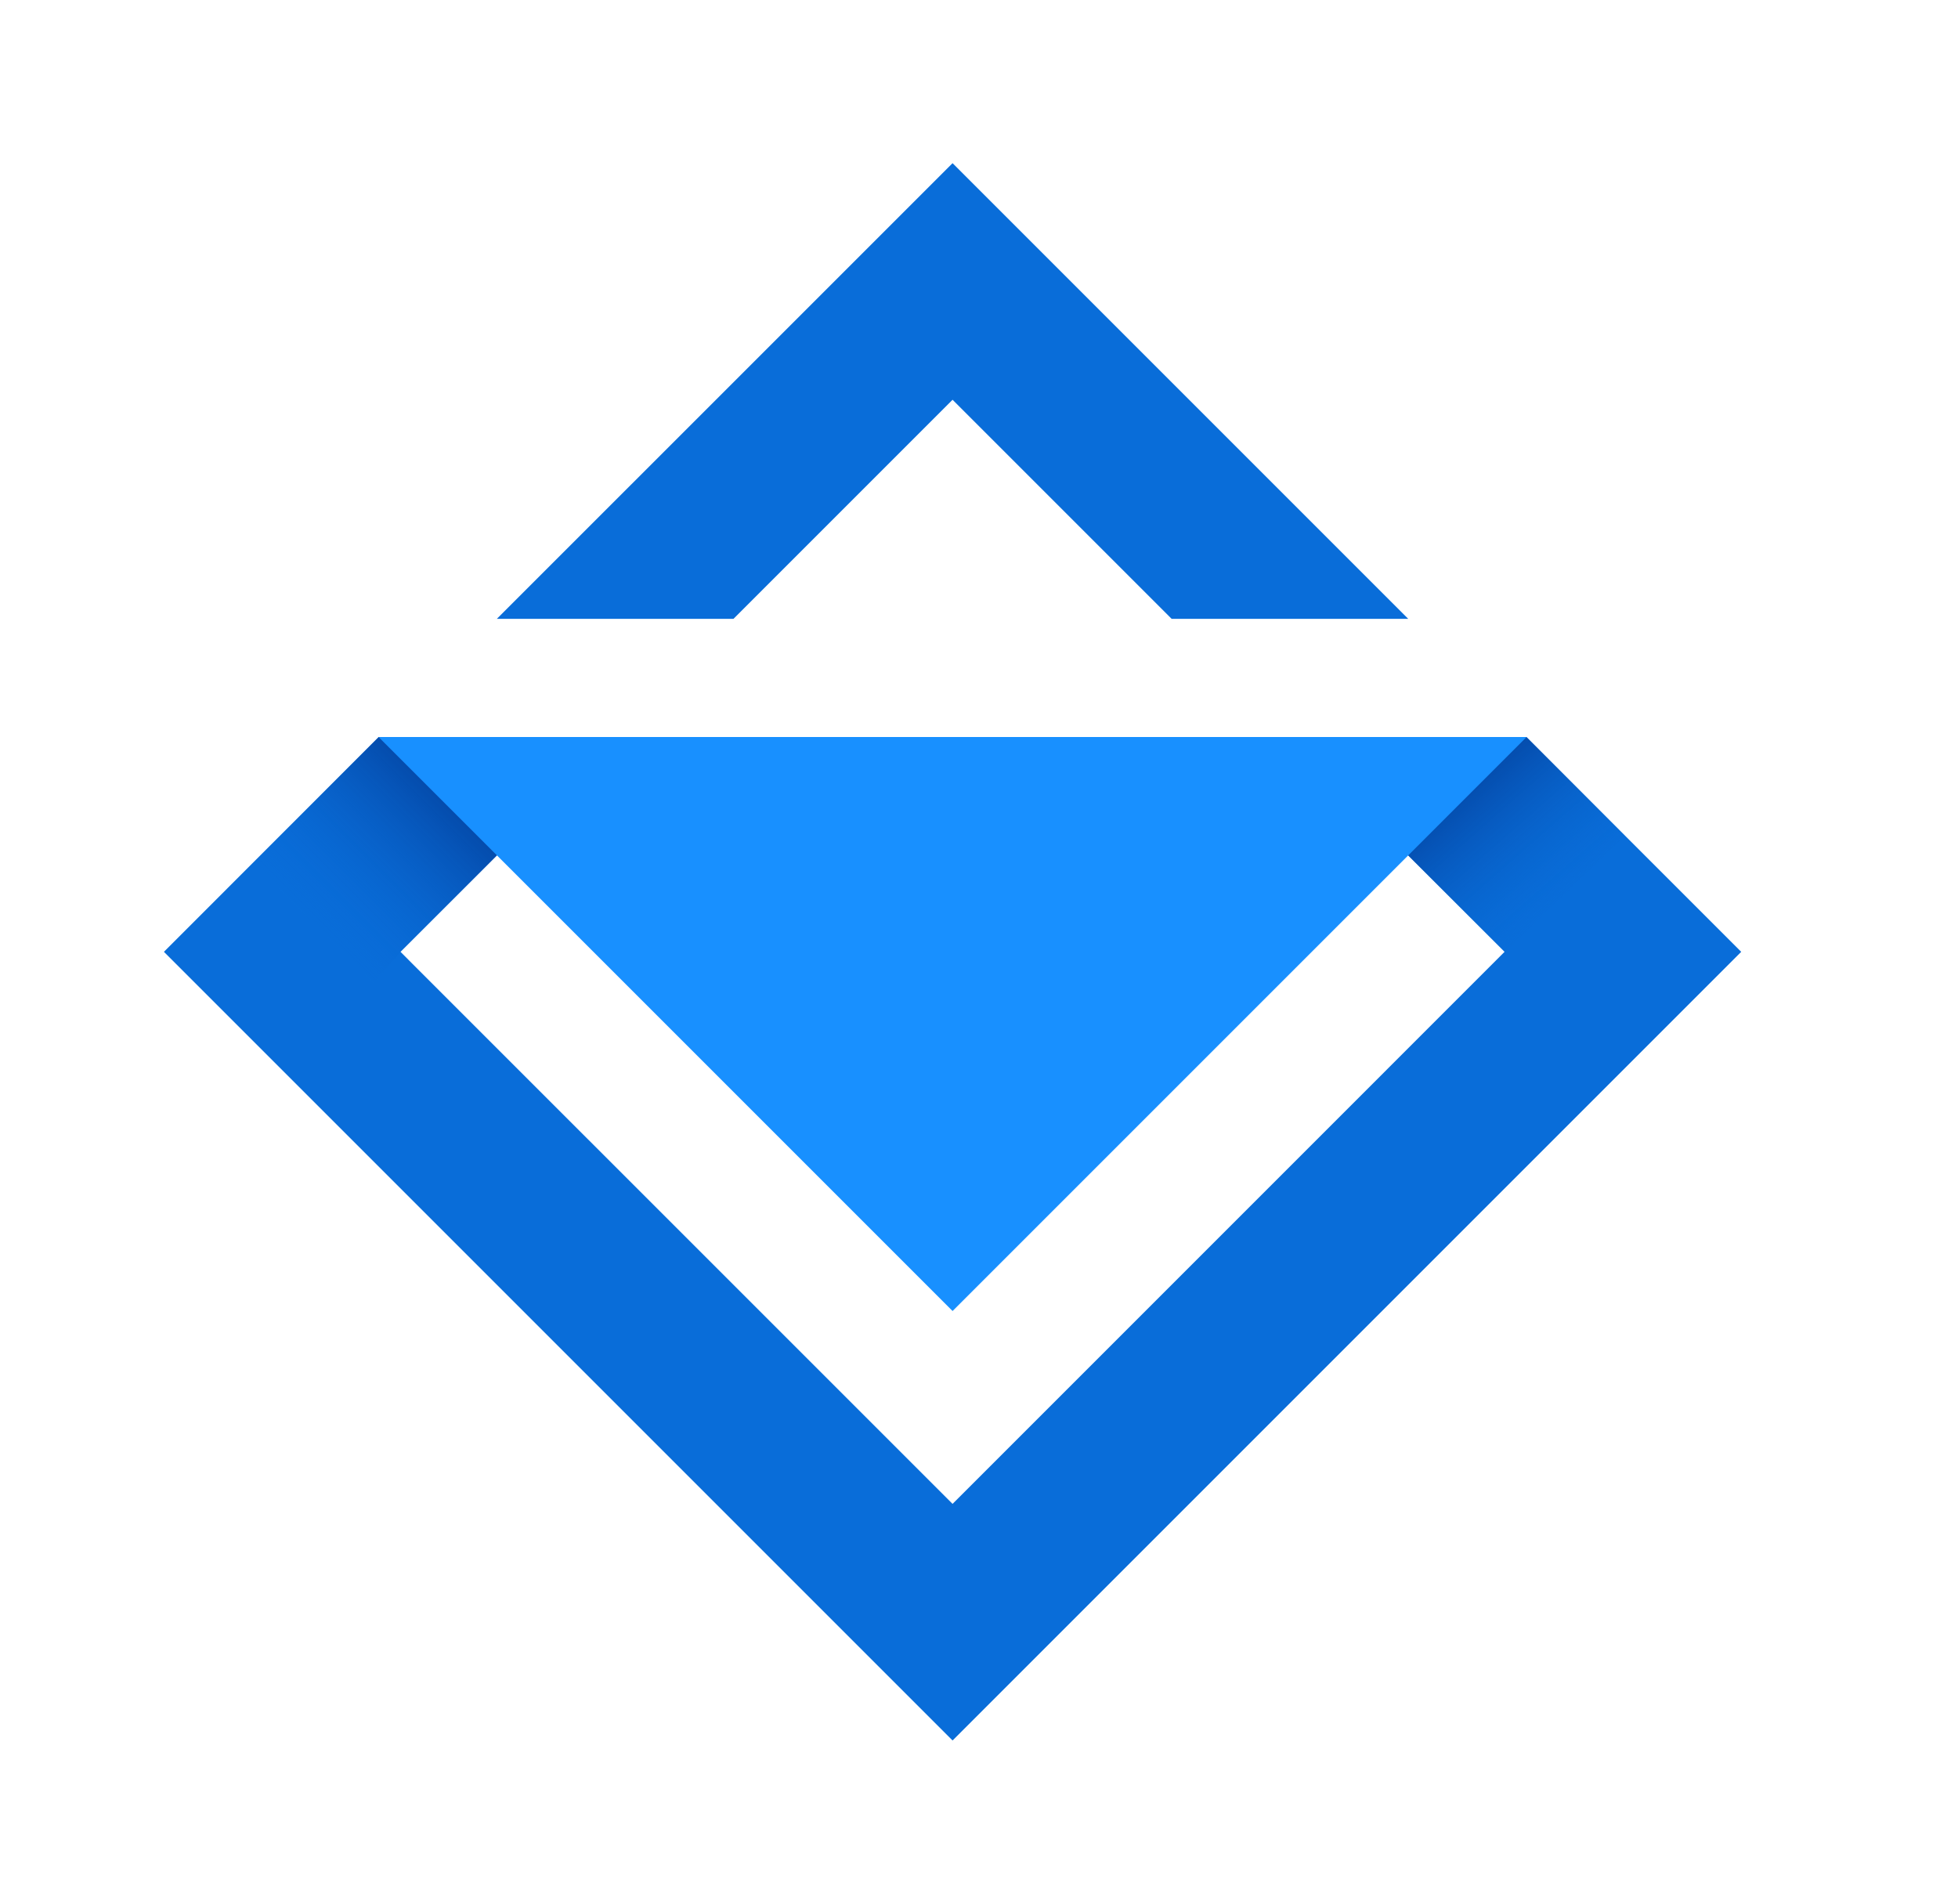
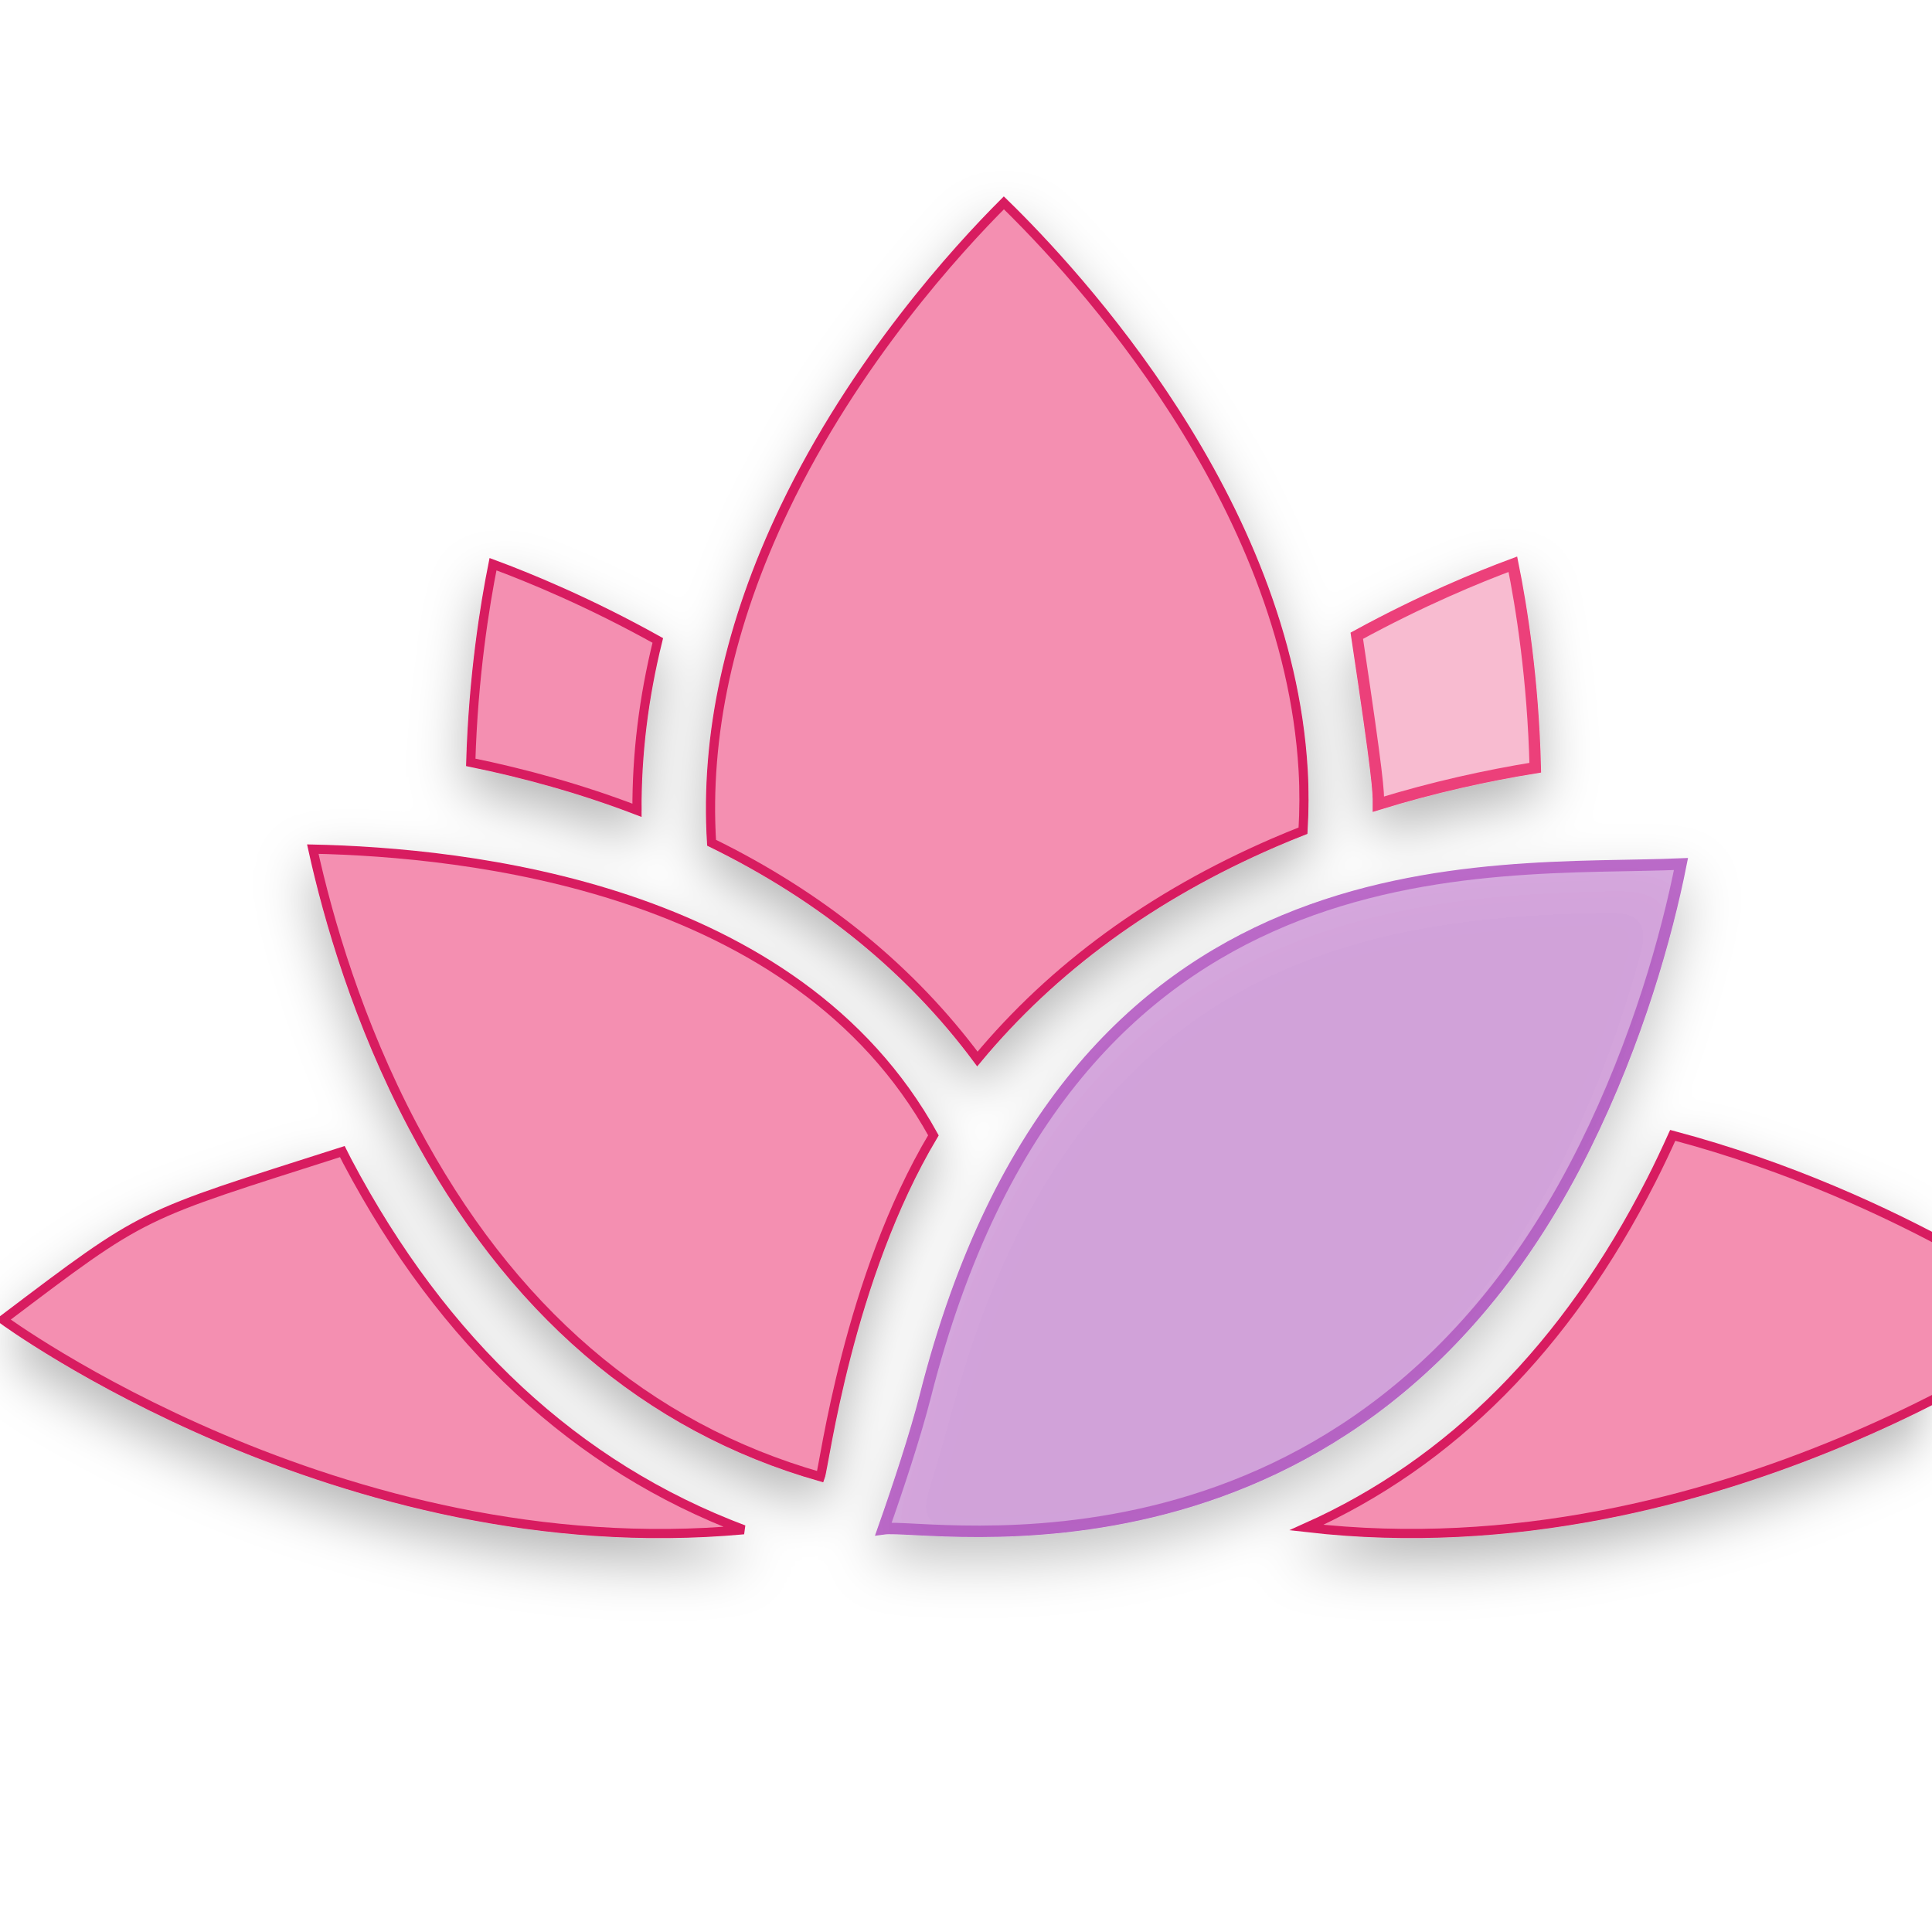
- <svg xmlns="http://www.w3.org/2000/svg" width="36" height="35" viewBox="0 0 36 35" fill="none">
-   <path d="M4.649 15.864L6.962 13.552L6.964 13.55H11.314L9.583 15.281L9.136 15.727L7.364 17.5L7.583 17.72L17.514 27.65L27.663 17.5L25.89 15.727L25.765 15.602L23.713 13.55H28.063L28.066 13.552L29.878 15.364L32.014 17.5L17.514 32L3.014 17.5L4.649 15.864ZM17.514 3L25.892 11.378H21.542L17.514 7.35L13.486 11.378H9.135L17.514 3Z" fill="#096DD9" />
-   <path d="M7.365 17.5L9.137 15.727L9.584 15.28L7.854 13.55H6.965L6.962 13.552L4.65 15.864L6.869 18.073L7.365 17.5Z" fill="url(#paint0_linear_112117_33940)" />
-   <path d="M25.891 15.727L27.664 17.5L27.489 17.675L27.489 17.676L29.879 15.364L28.067 13.552L28.064 13.55H27.888L25.766 15.602L25.891 15.727Z" fill="url(#paint1_linear_112117_33940)" />
-   <path d="M6.959 13.55L6.962 13.552L9.137 15.727L17.514 24.104L28.068 13.55H6.959Z" fill="#1890FF" />
+ <svg xmlns="http://www.w3.org/2000/svg" viewBox="-23 -2 80 80" width="64" height="64" fill="none">
  <defs>
-     <linearGradient id="paint0_linear_112117_33940" x1="8.64" y1="14.089" x2="5.581" y2="17.147" gradientUnits="userSpaceOnUse">
-       <stop stop-color="#023B95" />
-       <stop offset="0.964" stop-color="#096CD9" stop-opacity="0" />
-     </linearGradient>
-     <linearGradient id="paint1_linear_112117_33940" x1="26.282" y1="14.128" x2="28.755" y2="16.938" gradientUnits="userSpaceOnUse">
-       <stop stop-color="#023B95" />
-       <stop offset="1" stop-color="#096DD9" stop-opacity="0" />
-     </linearGradient>
+     <filter id="shadow" x="-20%" y="-20%" width="140%" height="140%">
+       <feDropShadow dx="0" dy="1" stdDeviation="1.2" flood-color="#000" flood-opacity="0.3" />
+     </filter>
  </defs>
+   <g transform="translate(-30 -5) scale(0.95)" filter="url(#shadow)">
+     <path fill="#f8bbd0" stroke="#ec407a" stroke-width="0.5" d="M67.45,38.21c2.386-0.735,4.701-1.243,6.837-1.59       c-0.093-3.854-0.606-7.039-0.977-8.869       c-1.529,0.566-3.999,1.585-6.803,3.117       C67.438,37.08,67.453,37.646,67.45,38.21z" />
+     <path fill="#ce93d8" stroke="#ab47bc" stroke-width="0.5" opacity="0.8" d="M76.453,53.136c2.3-4.647,3.571-9.216,4.185-12.318       c-8.436,0.364-26.668-1.547-32.941,23.198       c-0.422,1.665-1.195,4.001-1.822,5.779       C47.808,69.527,66.508,73.23,76.453,53.136z" />
+     <path fill="#f48fb1" stroke="#d81b60" stroke-width="0.4" d="M80.278,52.645c-0.294,0.651-0.603,1.306-0.937,1.962       c-3.69,7.25-8.723,12.306-15.028,15.132       C82.337,71.826,97.5,60.68,97.5,60.68       S90.425,55.336,80.278,52.645z" />
+     <path fill="#f48fb1" stroke="#d81b60" stroke-width="0.4" d="M49.97,49.317c3.307-3.979,7.621-7.131,12.923-9.428       c0.425-0.184,0.849-0.358,1.271-0.524       c0.051-0.875,0.057-1.757,0.005-2.646       c-0.687-11.733-9.869-21.63-13.045-24.72       c-2.019,2.018-6.491,6.902-9.557,13.308       c-2.413,5.043-3.47,9.912-3.183,14.584       C43.182,42.243,47.052,45.395,49.97,49.317z" />
+     <path fill="#f48fb1" stroke="#d81b60" stroke-width="0.4" d="M22.501,53.768c-0.073-0.14-0.141-0.277-0.211-0.416       c-8.953,2.861-8.482,2.56-14.79,7.328       c0,0,14.662,10.778,32.285,9.155       C32.494,67.09,26.692,61.702,22.501,53.768z" />
+     <path fill="#f48fb1" stroke="#d81b60" stroke-width="0.4" d="M21.002,40.168c0.672,3.045,1.968,7.545,4.365,12.084       c4.217,7.985,10.187,13.117,17.759,15.273       c0.175-0.484,1.199-8.642,4.928-14.881       C42.058,41.77,27.632,40.313,21.002,40.168z" />
+     <path fill="#f48fb1" stroke="#d81b60" stroke-width="0.4" d="M36.04,31.073c-2.962-1.652-5.584-2.733-7.183-3.324       c-0.36,1.796-0.86,4.894-0.97,8.638       c2.323,0.475,4.782,1.146,7.246,2.09       C35.123,36.046,35.42,33.574,36.04,31.073z" />
+   </g>
</svg>
